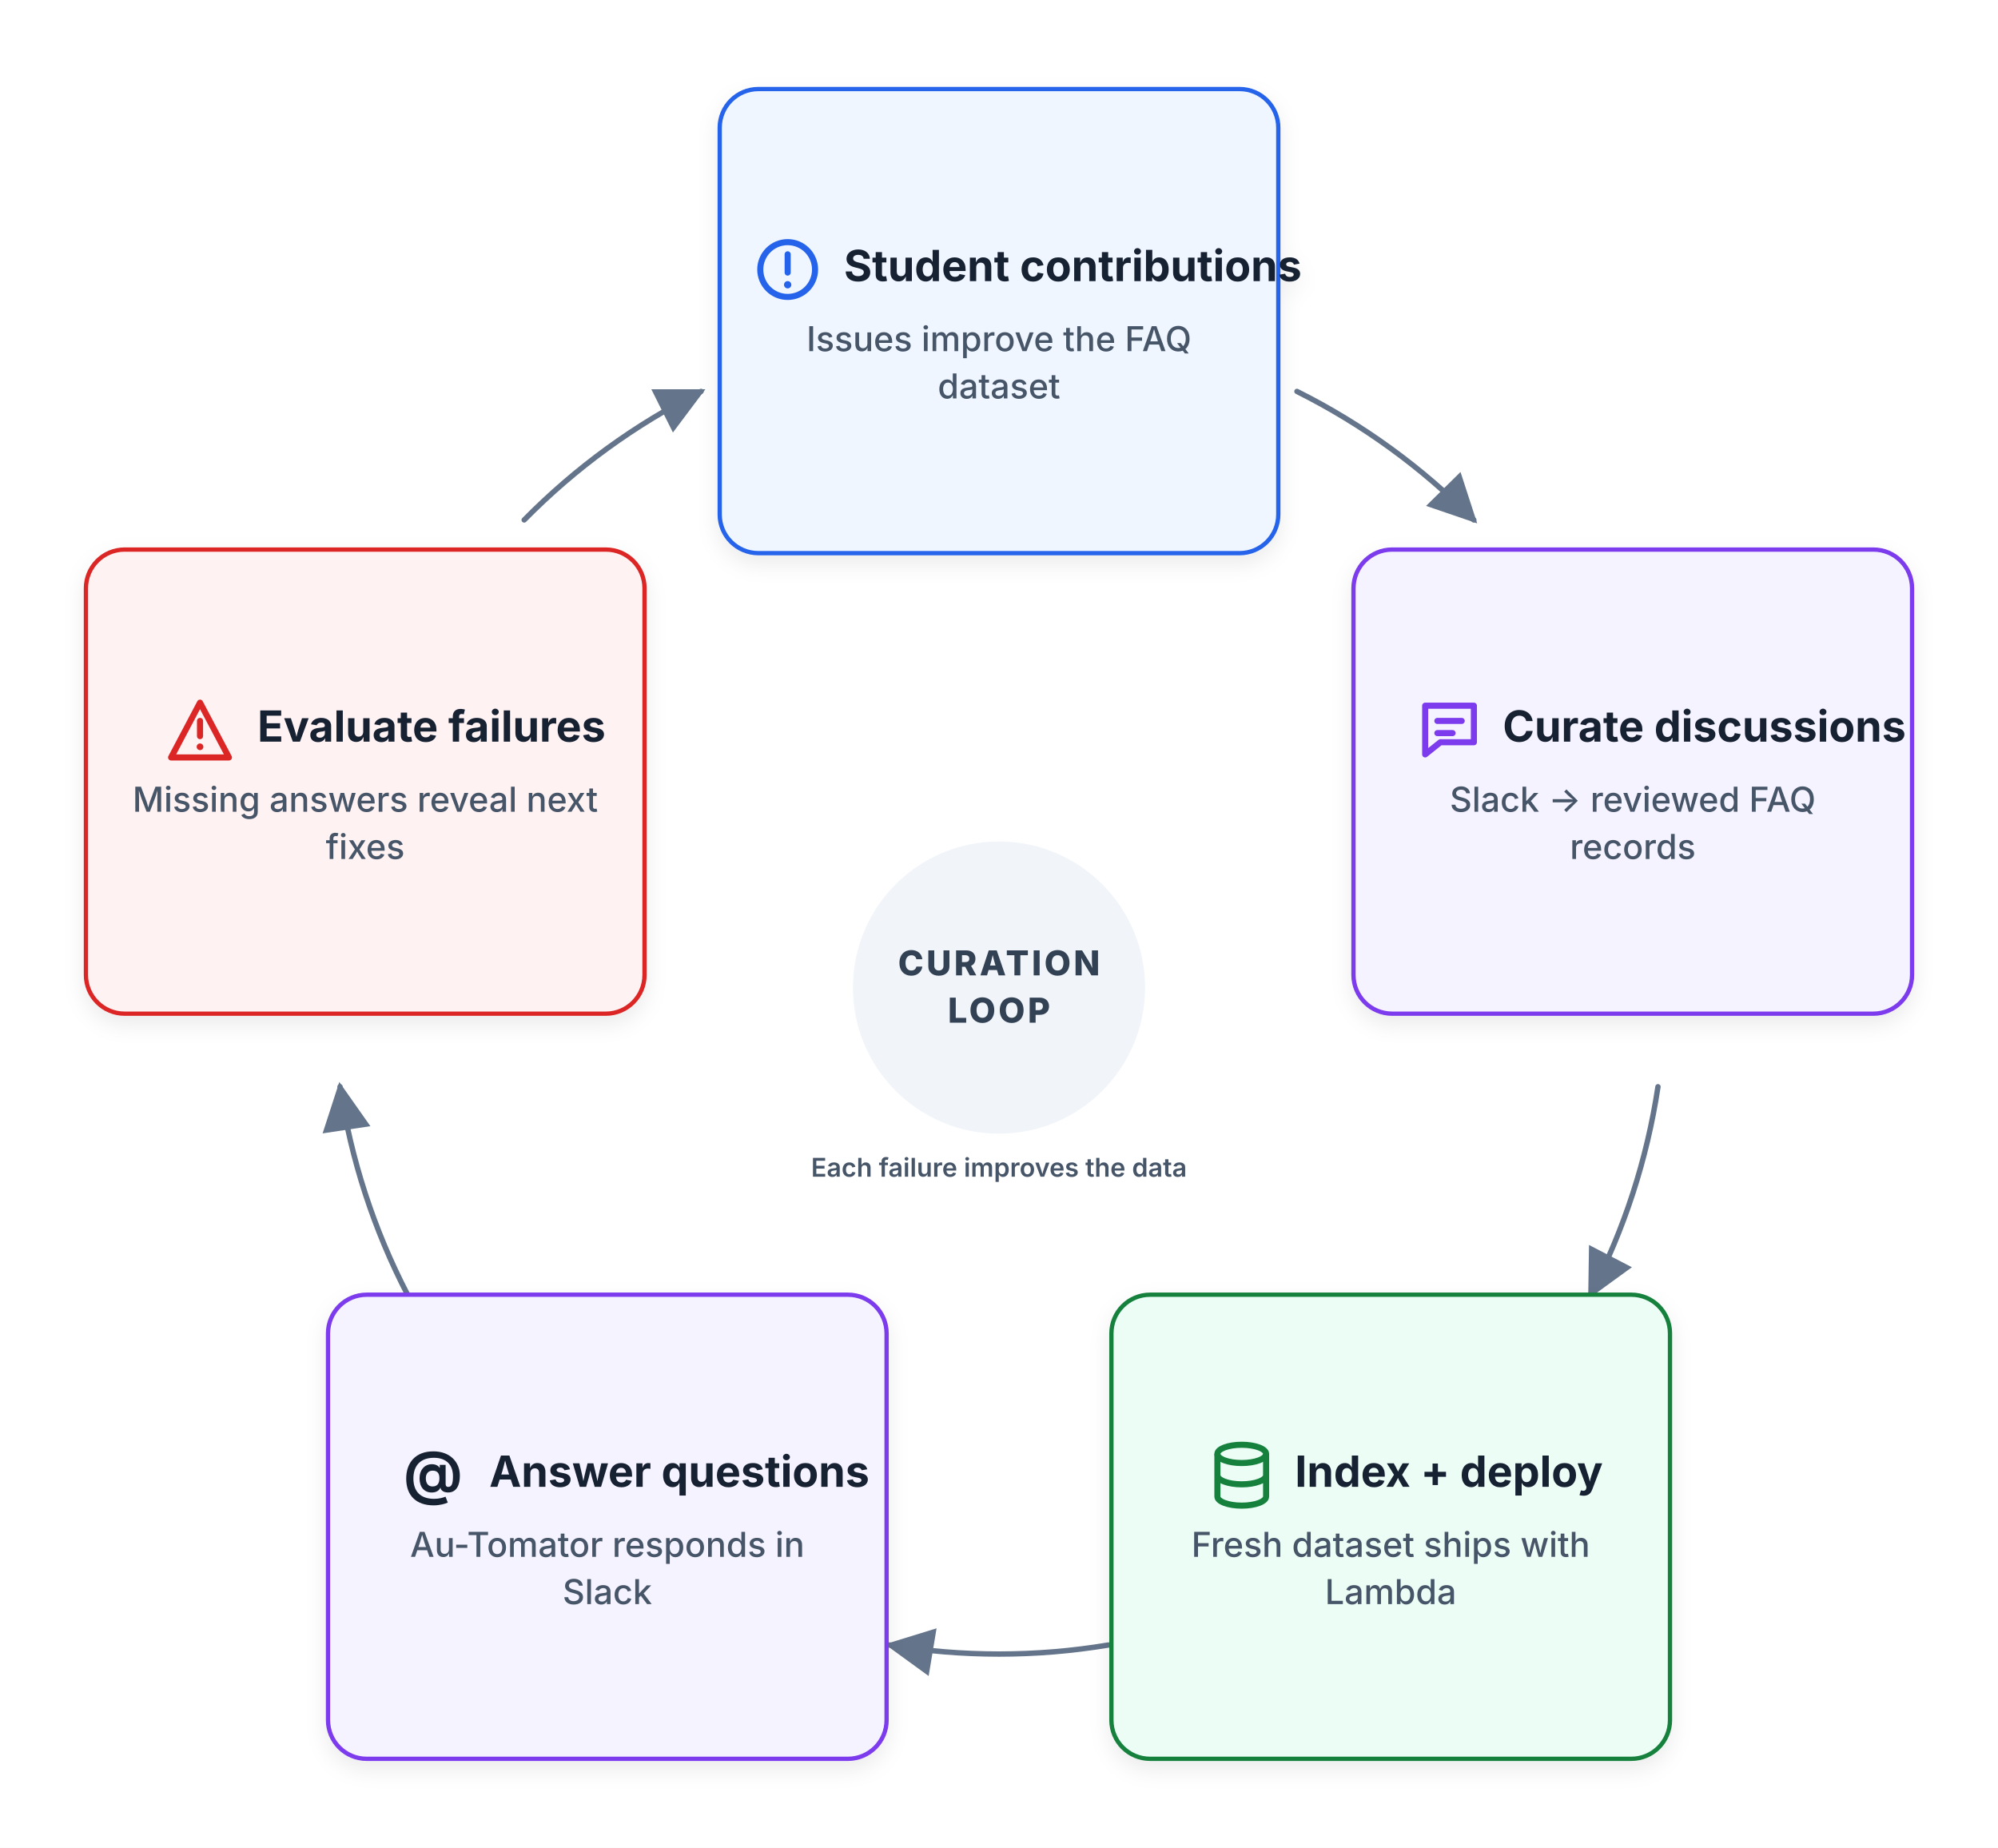
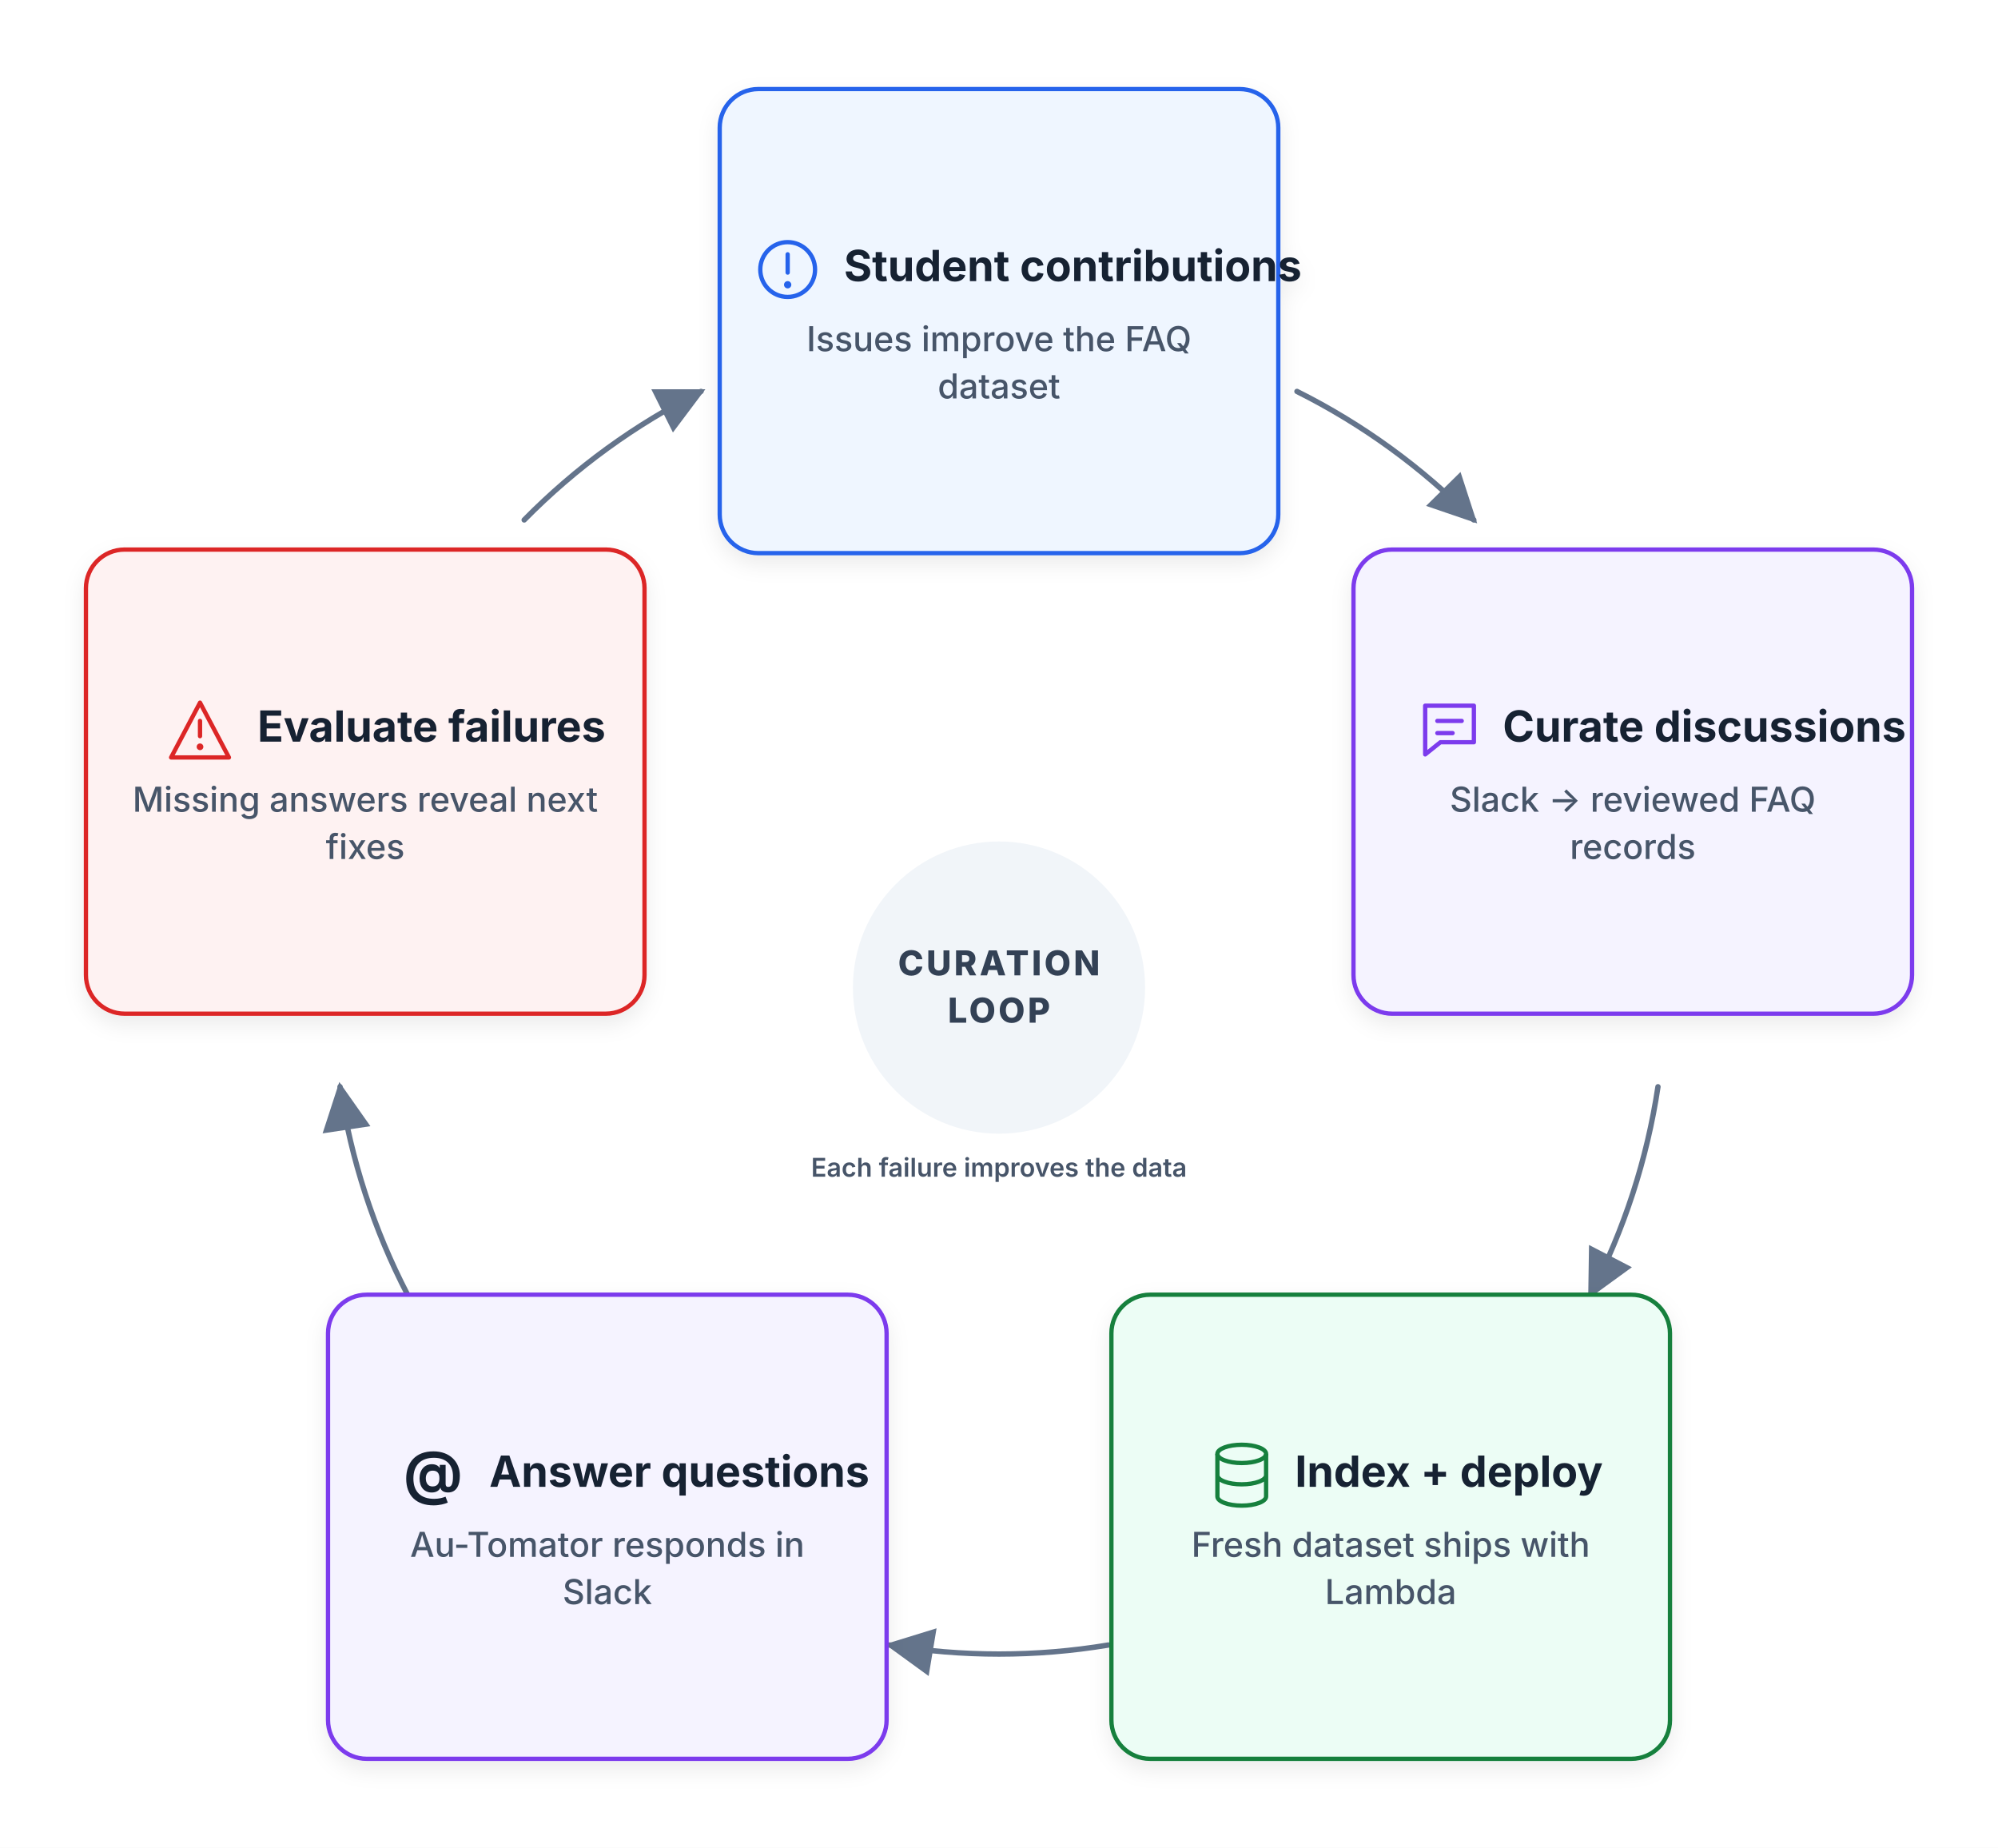
<svg xmlns="http://www.w3.org/2000/svg" width="930" height="860" viewBox="0 0 930 860" role="img" aria-labelledby="title desc">
  <defs>
    <filter id="shadow" x="-20%" y="-20%" width="140%" height="150%">
      <feDropShadow dx="0" dy="4" stdDeviation="5" flood-color="#0f172a" flood-opacity="0.08" />
    </filter>
    <marker id="arrow-purple" viewBox="0 0 10 10" refX="9" refY="5" markerWidth="9" markerHeight="9" orient="auto">
      <path d="M0 0 10 5 0 10Z" fill="#7c3aed" />
    </marker>
    <marker id="arrow-blue" viewBox="0 0 10 10" refX="9" refY="5" markerWidth="9" markerHeight="9" orient="auto">
      <path d="M0 0 10 5 0 10Z" fill="#2563eb" />
    </marker>
    <marker id="arrow-amber" viewBox="0 0 10 10" refX="9" refY="5" markerWidth="9" markerHeight="9" orient="auto">
      <path d="M0 0 10 5 0 10Z" fill="#c2410c" />
    </marker>
    <marker id="arrow-green" viewBox="0 0 10 10" refX="9" refY="5" markerWidth="9" markerHeight="9" orient="auto">
      <path d="M0 0 10 5 0 10Z" fill="#15803d" />
    </marker>
    <marker id="arrow-red" viewBox="0 0 10 10" refX="9" refY="5" markerWidth="9" markerHeight="9" orient="auto">
      <path d="M0 0 10 5 0 10Z" fill="#dc2626" />
    </marker>
    <marker id="arrow-gray" viewBox="0 0 10 10" refX="9" refY="5" markerWidth="9" markerHeight="9" orient="auto">
      <path d="M0 0 10 5 0 10Z" fill="#64748b" />
    </marker>
    <symbol id="icon-database" viewBox="0 0 24 24">
      <ellipse cx="12" cy="5" rx="8" ry="3" fill="none" stroke="currentColor" stroke-width="2" />
      <path d="M4 5v7c0 1.66 3.58 3 8 3s8-1.34 8-3V5M4 12v7c0 1.66 3.58 3 8 3s8-1.34 8-3v-7" fill="none" stroke="currentColor" stroke-width="2" />
    </symbol>
    <symbol id="icon-issue" viewBox="0 0 24 24">
      <circle cx="12" cy="12" r="9" fill="none" stroke="currentColor" stroke-width="2" />
      <path d="M12 7v6" stroke="currentColor" stroke-width="2" stroke-linecap="round" />
      <circle cx="12" cy="17" r="1.2" fill="currentColor" />
    </symbol>
    <symbol id="icon-message" viewBox="0 0 24 24">
      <path d="M4 4h16v12H9l-5 4Z" fill="none" stroke="currentColor" stroke-width="2" stroke-linecap="round" stroke-linejoin="round" />
      <path d="M8 9h8M8 13h5" fill="none" stroke="currentColor" stroke-width="2" stroke-linecap="round" />
    </symbol>
    <symbol id="icon-warning" viewBox="0 0 24 24">
      <path d="M12 3 2.5 21h19Z" fill="none" stroke="currentColor" stroke-width="2" stroke-linejoin="round" />
      <path d="M12 9v5" stroke="currentColor" stroke-width="2" stroke-linecap="round" />
      <circle cx="12" cy="17.5" r="1.1" fill="currentColor" />
    </symbol>
    <style>
      text { font-family: system-ui, -apple-system, BlinkMacSystemFont, "Segoe UI", sans-serif; fill: #172033; }
+       symbol [stroke] { vector-effect: non-scaling-stroke; }
      .node rect { stroke-width: 2; }
+       .node-boundary rect { stroke-width: 2; stroke-dasharray: 8 8; }
+       .boundary-title { font-size: 16px; font-weight: 750; text-anchor: start; }
      .node-title { font-size: 20px; font-weight: 750; text-anchor: middle; }
      .node-title.icon-copy { text-anchor: start; }
      .node-subtitle { font-size: 16px; font-weight: 500; fill: #475569; text-anchor: middle; }
      .eyebrow { font-size: 13px; font-weight: 750; letter-spacing: 1px; fill: #475569; text-anchor: middle; }
      .mention-icon { font-size: 27px; font-weight: 750; text-anchor: middle; }
      .standalone-mention { font-size: 52px; font-weight: 750; text-anchor: middle; }
      .icon-node-title { font-size: 16px; font-weight: 750; text-anchor: middle; }
      .edge { fill: none; stroke-width: 2.5; stroke-linecap: round; stroke-linejoin: round; }
      .edge-label rect { stroke-width: 2; }
      .edge-label text { font-size: 14px; font-weight: 750; text-anchor: middle; dominant-baseline: central; }
      .divider { stroke: #cbd5e1; stroke-width: 2; stroke-dasharray: 6 8; stroke-linecap: round; }
      .center-annotation { fill: #f1f5f9; stroke: none; }
      .center-title { font-weight: 800; letter-spacing: 0.08em; fill: #334155; text-anchor: middle; }
      .center-detail { font-weight: 600; fill: #475569; text-anchor: middle; }
    </style>
  </defs>
  <rect width="930" height="860" fill="#ffffff" />
  <path class="edge" d="M603.69 182.17A310.18 310.18 0 0 1 686.01 241.98" stroke="#64748b" marker-end="url(#arrow-gray)" />
  <path class="edge" d="M771.73 505.78A310.18 310.18 0 0 1 740.28 602.56" stroke="#64748b" marker-end="url(#arrow-gray)" />
  <path class="edge" d="M515.88 765.6A310.18 310.18 0 0 1 414.12 765.6" stroke="#64748b" marker-end="url(#arrow-gray)" />
  <path class="edge" d="M189.72 602.56A310.18 310.18 0 0 1 158.27 505.78" stroke="#64748b" marker-end="url(#arrow-gray)" />
  <path class="edge" d="M243.99 241.98A310.18 310.18 0 0 1 326.31 182.17" stroke="#64748b" marker-end="url(#arrow-gray)" />
  <circle class="center-annotation" cx="465" cy="459.62" r="68" />
  <text class="center-title" x="465" y="453.95" font-size="16">CURATION</text>
  <text class="center-title" x="465" y="475.95" font-size="16">LOOP</text>
  <text class="center-detail" x="465" y="547.62" font-size="12">Each failure improves the data</text>
  <g class="node node-blue" transform="translate(335 41.44)" filter="url(#shadow)">
    <rect width="260" height="216" rx="18" fill="#eff6ff" stroke="#2563eb" />
    <use href="#icon-issue" x="14.63" y="67" width="34" height="34" color="#2563eb" />
    <text class="node-title icon-copy" x="57.81" y="89.4" font-size="15">Student contributions</text>
    <text class="node-subtitle" x="130" y="122" font-size="16">Issues improve the FAQ</text>
    <text class="node-subtitle" x="130" y="144" font-size="16">dataset</text>
  </g>
  <g class="node node-purple" transform="translate(630 255.77)" filter="url(#shadow)">
    <rect width="260" height="216" rx="18" fill="#f5f3ff" stroke="#7c3aed" />
    <use href="#icon-message" x="27.71" y="67" width="34" height="34" color="#7c3aed" />
    <text class="node-title icon-copy" x="69.46" y="89.4" font-size="15">Curate discussions</text>
    <text class="node-subtitle" x="130" y="122" font-size="16">Slack → reviewed FAQ</text>
    <text class="node-subtitle" x="130" y="144" font-size="16">records</text>
  </g>
  <g class="node node-green" transform="translate(517.32 602.56)" filter="url(#shadow)">
    <rect width="260" height="216" rx="18" fill="#ecfdf5" stroke="#15803d" />
    <use href="#icon-database" x="43.67" y="67" width="34" height="34" color="#15803d" />
    <text class="node-title icon-copy" x="85.42" y="89.4" font-size="15">Index + deploy</text>
    <text class="node-subtitle" x="130" y="122" font-size="16">Fresh dataset ships with</text>
    <text class="node-subtitle" x="130" y="144" font-size="16">Lambda</text>
  </g>
  <g class="node node-purple" transform="translate(152.68 602.56)" filter="url(#shadow)">
    <rect width="260" height="216" rx="18" fill="#f5f3ff" stroke="#7c3aed" />
    <text class="mention-icon" x="48.88" y="92.4" fill="#7c3aed">@</text>
    <text class="node-title icon-copy" x="75.06" y="89.4" font-size="15">Answer questions</text>
    <text class="node-subtitle" x="130" y="122" font-size="16">Au-Tomator responds in</text>
    <text class="node-subtitle" x="130" y="144" font-size="16">Slack</text>
  </g>
  <g class="node node-red" transform="translate(40 255.77)" filter="url(#shadow)">
    <rect width="260" height="216" rx="18" fill="#fef2f2" stroke="#dc2626" />
    <use href="#icon-warning" x="36.1" y="67" width="34" height="34" color="#dc2626" />
    <text class="node-title icon-copy" x="79.82" y="89.4" font-size="15">Evaluate failures</text>
    <text class="node-subtitle" x="130" y="122" font-size="16">Missing answers reveal next</text>
    <text class="node-subtitle" x="130" y="144" font-size="16">fixes</text>
  </g>
</svg>
